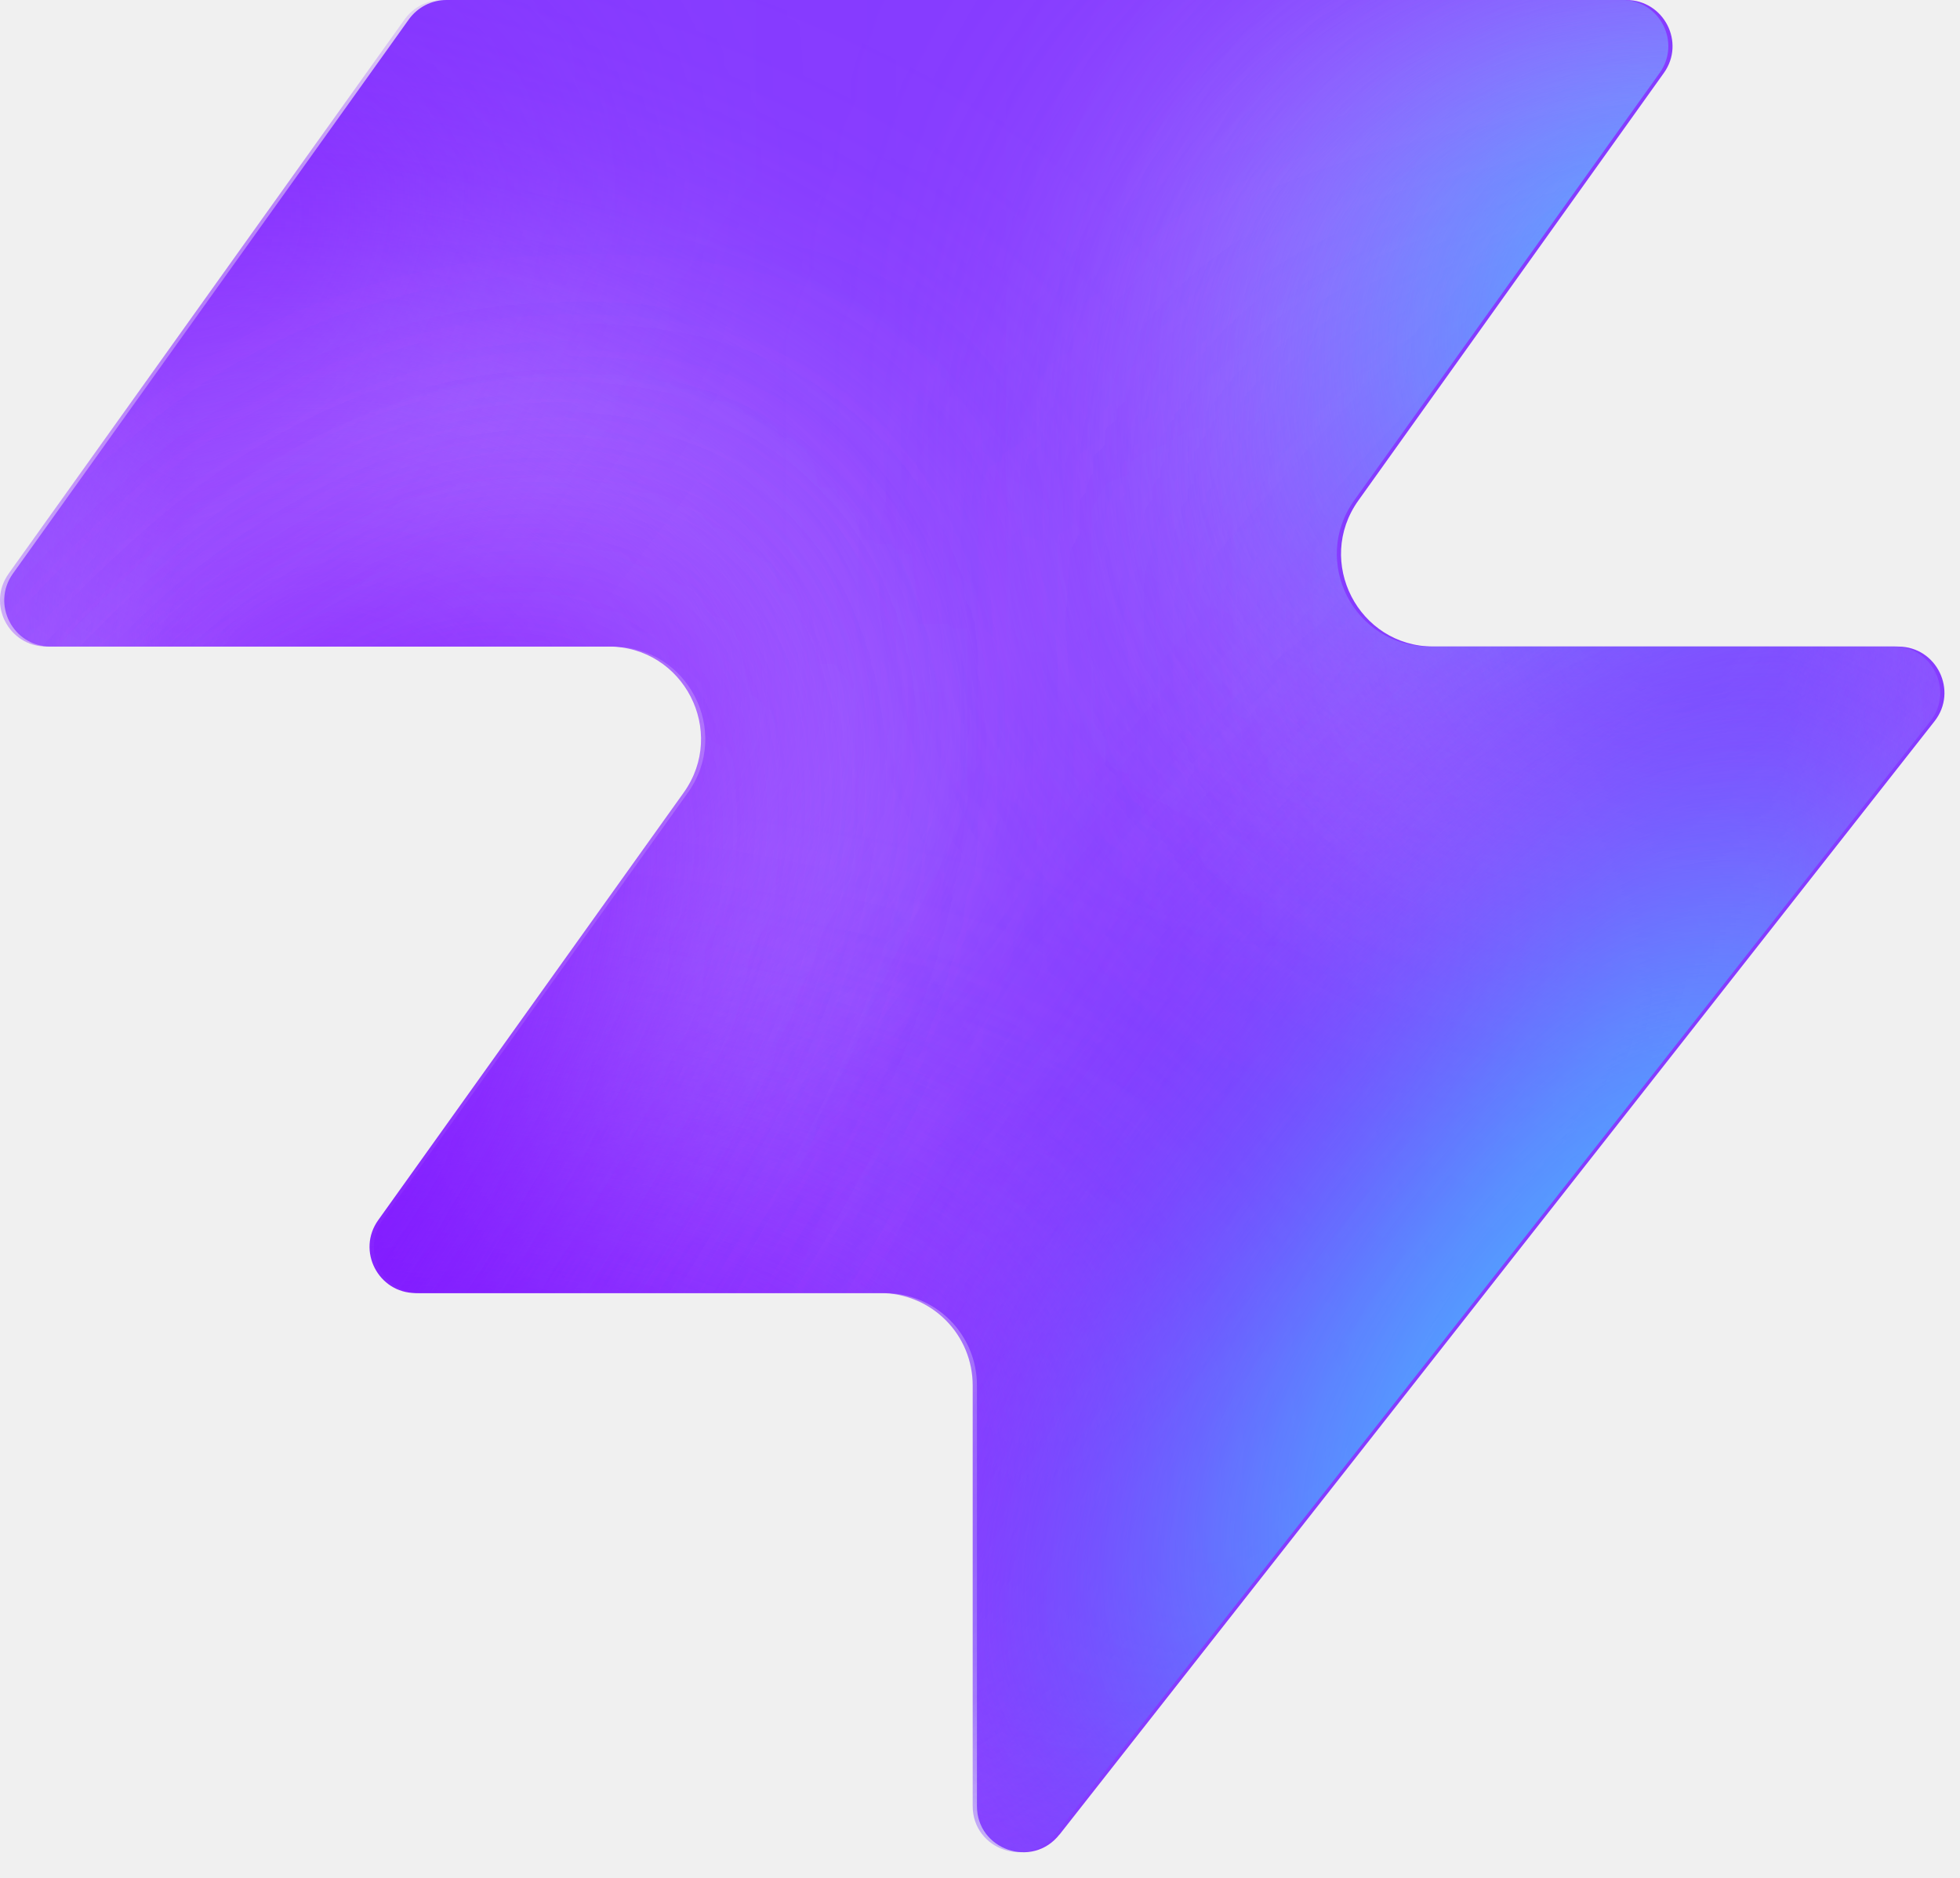
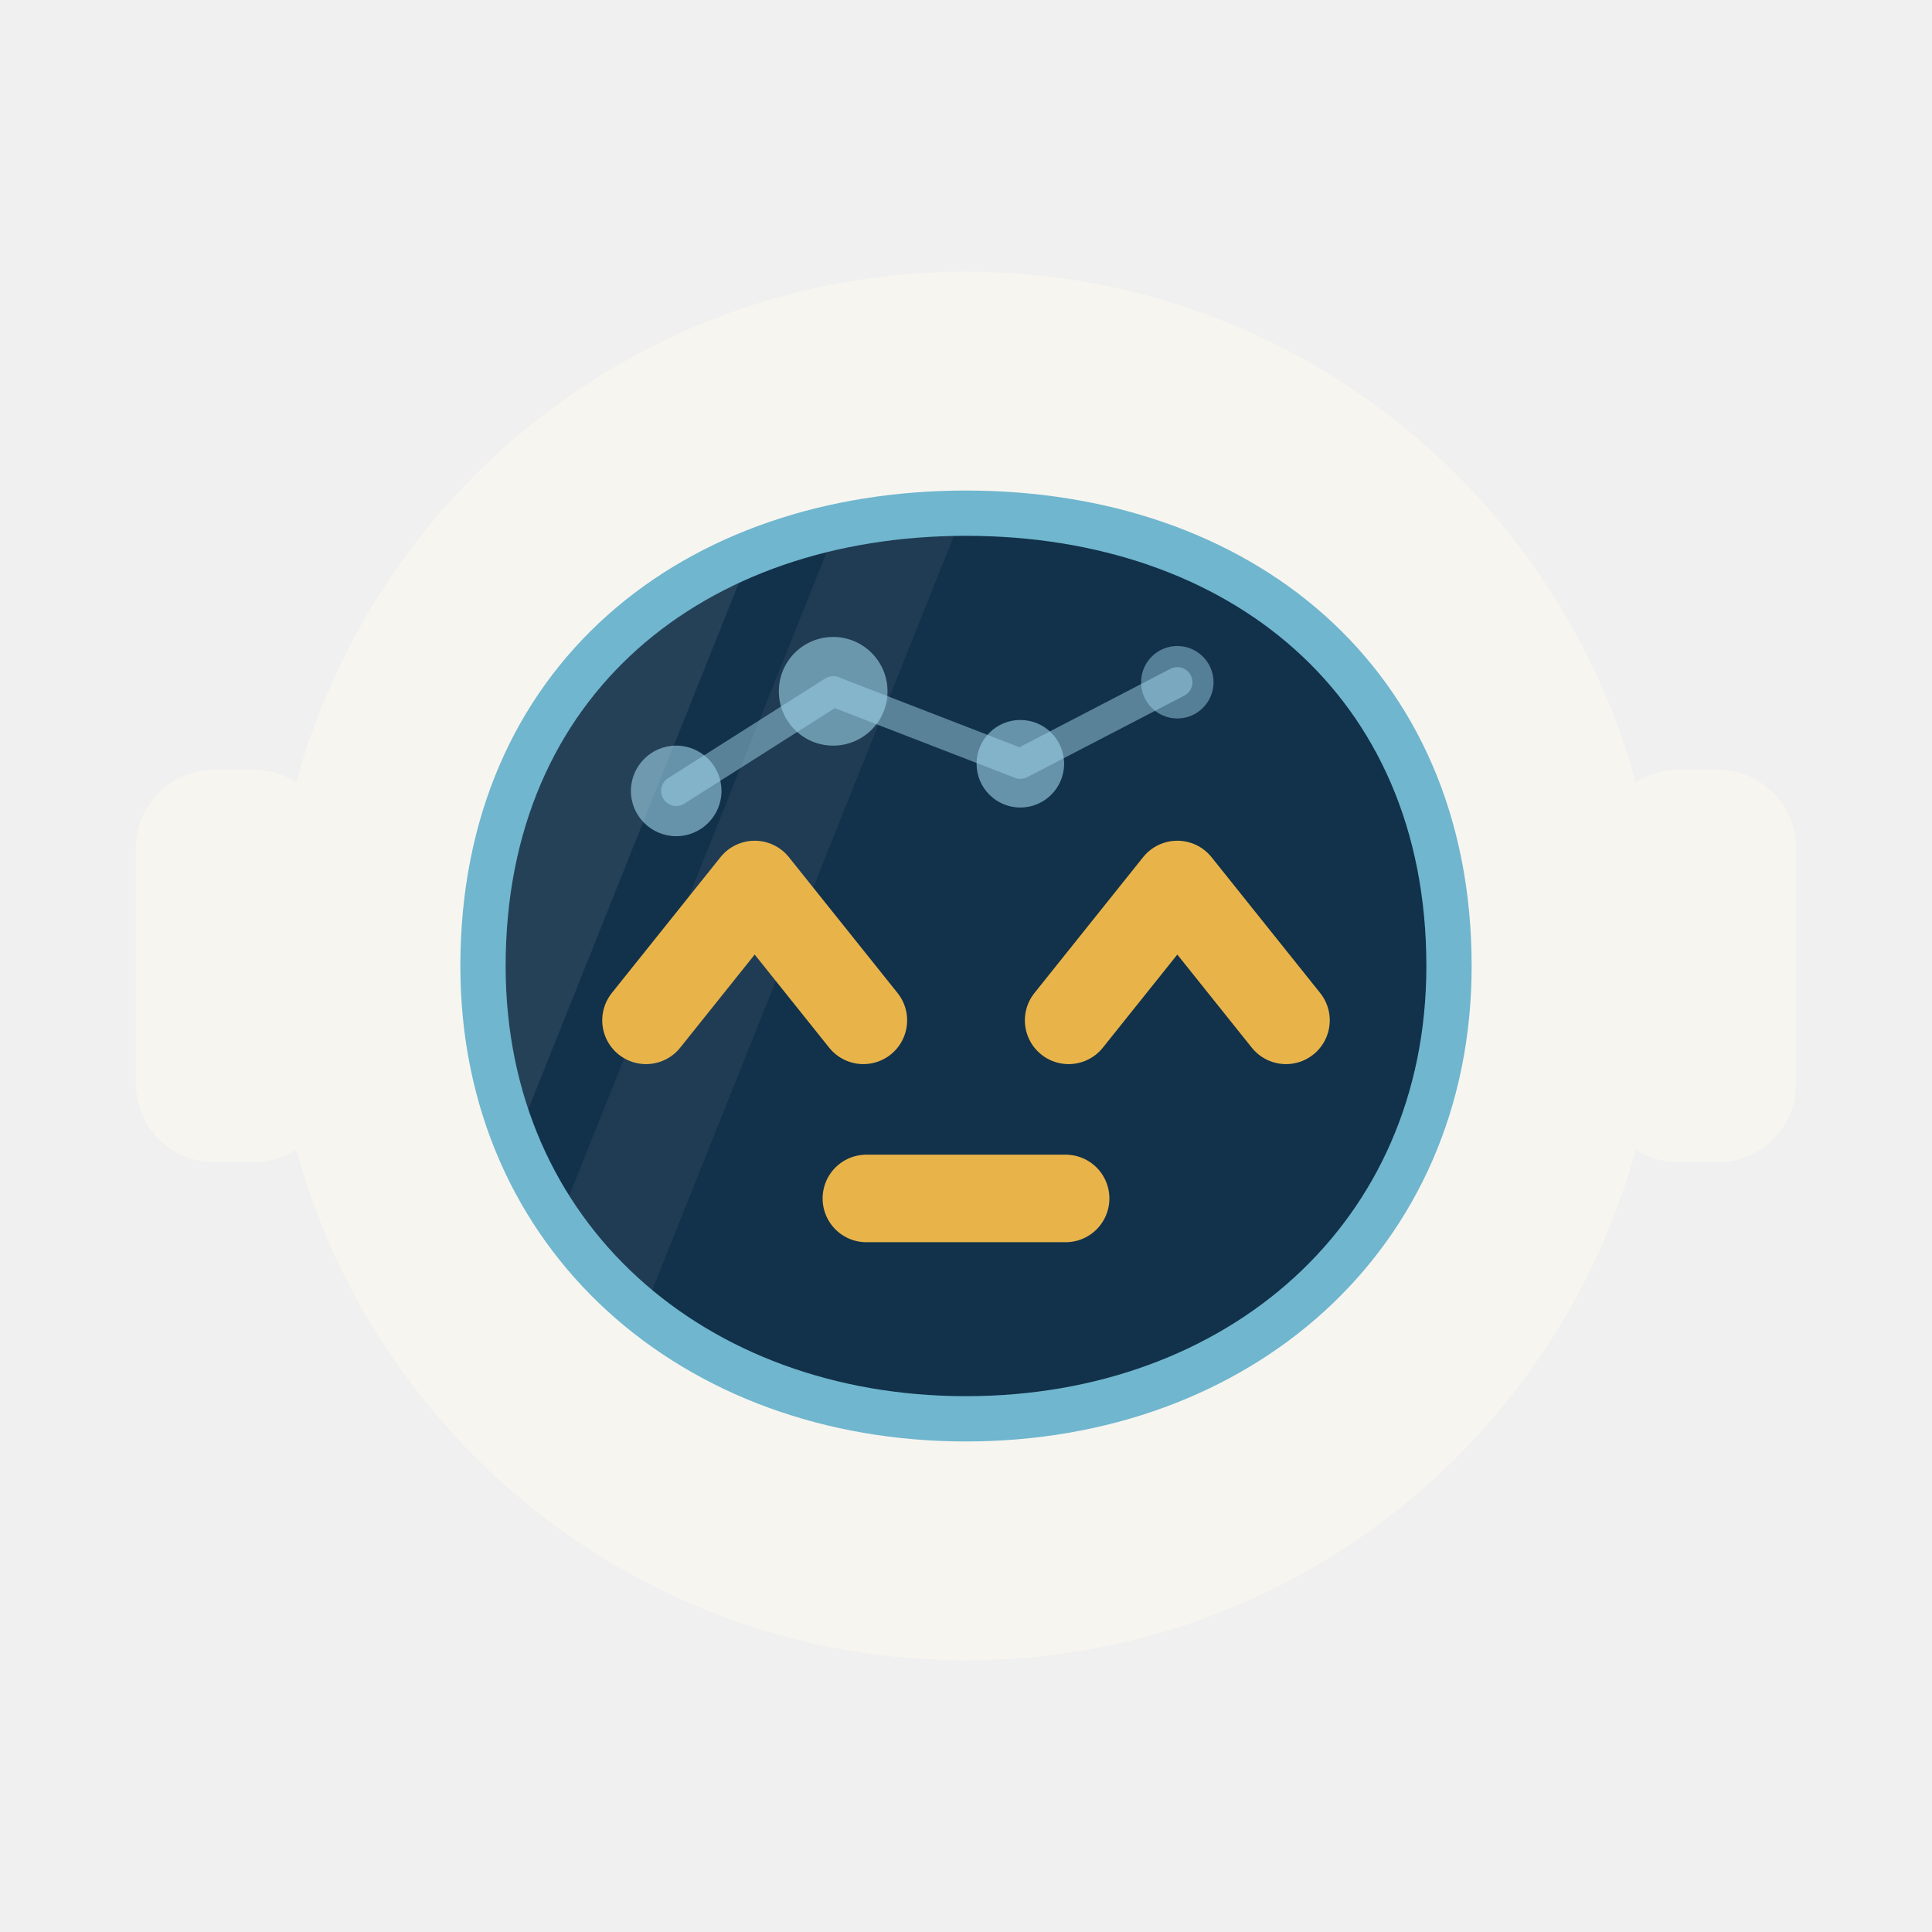
- <svg xmlns="http://www.w3.org/2000/svg" width="48" height="46" fill="none" viewBox="0 0 48 46">
-   <path fill="#863bff" d="M25.946 44.938c-.664.845-2.021.375-2.021-.698V33.937a2.26 2.26 0 0 0-2.262-2.262H10.287c-.92 0-1.456-1.04-.92-1.788l7.48-10.471c1.07-1.497 0-3.578-1.842-3.578H1.237c-.92 0-1.456-1.04-.92-1.788L10.013.474c.214-.297.556-.474.92-.474h28.894c.92 0 1.456 1.04.92 1.788l-7.48 10.471c-1.07 1.498 0 3.579 1.842 3.579h11.377c.943 0 1.473 1.088.89 1.83L25.947 44.94z" style="fill:#863bff;fill:color(display-p3 .525 .23 1);fill-opacity:1" />
-   <mask id="a" width="48" height="46" x="0" y="0" maskUnits="userSpaceOnUse" style="mask-type:alpha">
-     <path fill="#000" d="M25.842 44.938c-.664.844-2.021.375-2.021-.698V33.937a2.26 2.26 0 0 0-2.262-2.262H10.183c-.92 0-1.456-1.04-.92-1.788l7.48-10.471c1.07-1.498 0-3.579-1.842-3.579H1.133c-.92 0-1.456-1.04-.92-1.787L9.91.473c.214-.297.556-.474.92-.474h28.894c.92 0 1.456 1.04.92 1.788l-7.48 10.471c-1.07 1.498 0 3.578 1.842 3.578h11.377c.943 0 1.473 1.088.89 1.832L25.843 44.94z" style="fill:#000;fill-opacity:1" />
-   </mask>
-   <g mask="url(#a)">
-     <g filter="url(#b)">
-       <ellipse cx="5.508" cy="14.704" fill="#ede6ff" rx="5.508" ry="14.704" style="fill:#ede6ff;fill:color(display-p3 .927 .903 1);fill-opacity:1" transform="matrix(.00324 1 1 -.00324 -4.47 31.516)" />
-     </g>
-     <g filter="url(#c)">
-       <ellipse cx="10.399" cy="29.851" fill="#ede6ff" rx="10.399" ry="29.851" style="fill:#ede6ff;fill:color(display-p3 .927 .903 1);fill-opacity:1" transform="matrix(.00324 1 1 -.00324 -39.328 7.883)" />
-     </g>
-     <g filter="url(#d)">
-       <ellipse cx="5.508" cy="30.487" fill="#7e14ff" rx="5.508" ry="30.487" style="fill:#7e14ff;fill:color(display-p3 .492 .077 1);fill-opacity:1" transform="rotate(89.814 -25.913 -14.639)scale(1 -1)" />
-     </g>
-     <g filter="url(#e)">
-       <ellipse cx="5.508" cy="30.599" fill="#7e14ff" rx="5.508" ry="30.599" style="fill:#7e14ff;fill:color(display-p3 .492 .077 1);fill-opacity:1" transform="rotate(89.814 -32.644 -3.334)scale(1 -1)" />
-     </g>
-     <g filter="url(#f)">
-       <ellipse cx="5.508" cy="30.599" fill="#7e14ff" rx="5.508" ry="30.599" style="fill:#7e14ff;fill:color(display-p3 .492 .077 1);fill-opacity:1" transform="matrix(.00324 1 1 -.00324 -34.34 30.47)" />
-     </g>
-     <g filter="url(#g)">
-       <ellipse cx="14.072" cy="22.078" fill="#ede6ff" rx="14.072" ry="22.078" style="fill:#ede6ff;fill:color(display-p3 .927 .903 1);fill-opacity:1" transform="rotate(93.35 24.506 48.493)scale(-1 1)" />
-     </g>
-     <g filter="url(#h)">
-       <ellipse cx="3.47" cy="21.501" fill="#7e14ff" rx="3.47" ry="21.501" style="fill:#7e14ff;fill:color(display-p3 .492 .077 1);fill-opacity:1" transform="rotate(89.009 28.708 47.59)scale(-1 1)" />
-     </g>
-     <g filter="url(#i)">
-       <ellipse cx="3.47" cy="21.501" fill="#7e14ff" rx="3.47" ry="21.501" style="fill:#7e14ff;fill:color(display-p3 .492 .077 1);fill-opacity:1" transform="rotate(89.009 28.708 47.59)scale(-1 1)" />
-     </g>
-     <g filter="url(#j)">
-       <ellipse cx=".387" cy="8.972" fill="#7e14ff" rx="4.407" ry="29.108" style="fill:#7e14ff;fill:color(display-p3 .492 .077 1);fill-opacity:1" transform="rotate(39.51 .387 8.972)" />
-     </g>
-     <g filter="url(#k)">
-       <ellipse cx="47.523" cy="-6.092" fill="#7e14ff" rx="4.407" ry="29.108" style="fill:#7e14ff;fill:color(display-p3 .492 .077 1);fill-opacity:1" transform="rotate(37.892 47.523 -6.092)" />
-     </g>
-     <g filter="url(#l)">
-       <ellipse cx="41.412" cy="6.333" fill="#47bfff" rx="5.971" ry="9.665" style="fill:#47bfff;fill:color(display-p3 .28 .748 1);fill-opacity:1" transform="rotate(37.892 41.412 6.333)" />
-     </g>
-     <g filter="url(#m)">
-       <ellipse cx="-1.879" cy="38.332" fill="#7e14ff" rx="4.407" ry="29.108" style="fill:#7e14ff;fill:color(display-p3 .492 .077 1);fill-opacity:1" transform="rotate(37.892 -1.88 38.332)" />
-     </g>
-     <g filter="url(#n)">
-       <ellipse cx="-1.879" cy="38.332" fill="#7e14ff" rx="4.407" ry="29.108" style="fill:#7e14ff;fill:color(display-p3 .492 .077 1);fill-opacity:1" transform="rotate(37.892 -1.88 38.332)" />
-     </g>
-     <g filter="url(#o)">
-       <ellipse cx="35.651" cy="29.907" fill="#7e14ff" rx="4.407" ry="29.108" style="fill:#7e14ff;fill:color(display-p3 .492 .077 1);fill-opacity:1" transform="rotate(37.892 35.651 29.907)" />
-     </g>
-     <g filter="url(#p)">
-       <ellipse cx="38.418" cy="32.4" fill="#47bfff" rx="5.971" ry="15.297" style="fill:#47bfff;fill:color(display-p3 .28 .748 1);fill-opacity:1" transform="rotate(37.892 38.418 32.4)" />
-     </g>
+ <svg xmlns="http://www.w3.org/2000/svg" width="64" height="64" viewBox="0 0 64 64" fill="none">
+   <defs>
+     <clipPath id="visor">
+       <path d="M16 32C16 22.5 23 17 32 17s16 5.5 16 15c0 9-7 15-16 15s-16-6-16-15Z" />
+     </clipPath>
+   </defs>
+   <circle cx="32" cy="32" r="23" fill="#F7F5F0" />
+   <rect x="4.5" y="25.5" width="6.5" height="13" rx="2.6" fill="#F7F5F0" />
+   <rect x="53" y="25.5" width="6.5" height="13" rx="2.6" fill="#F7F5F0" />
+   <path d="M16 32C16 22.5 23 17 32 17s16 5.5 16 15c0 9-7 15-16 15s-16-6-16-15Z" fill="#12314A" />
+   <g clip-path="url(#visor)">
+     <path d="M6 48 22 8h7L13 48Z" fill="#FFFFFF" opacity=".08" />
+     <path d="M31.5 8h4L19.5 48h-4Z" fill="#FFFFFF" opacity=".055" />
+     <path d="m22.4 26.2 5.2-3.3 6.2 2.4 5.2-2.7" stroke="#9FD4E8" stroke-width="1" stroke-linecap="round" stroke-linejoin="round" opacity=".5" />
+     <circle cx="22.4" cy="26.2" r="1.5" fill="#9FD4E8" opacity=".6" />
+     <circle cx="27.6" cy="22.9" r="1.8" fill="#9FD4E8" opacity=".6" />
+     <circle cx="33.8" cy="25.3" r="1.45" fill="#9FD4E8" opacity=".6" />
+     <circle cx="39" cy="22.6" r="1.2" fill="#9FD4E8" opacity=".48" />
  </g>
-   <defs>
-     <filter id="b" width="60.045" height="41.654" x="-19.77" y="16.149" color-interpolation-filters="sRGB" filterUnits="userSpaceOnUse">
-       <feFlood flood-opacity="0" result="BackgroundImageFix" />
-       <feBlend in="SourceGraphic" in2="BackgroundImageFix" result="shape" />
-       <feGaussianBlur result="effect1_foregroundBlur_2002_17158" stdDeviation="7.659" />
-     </filter>
-     <filter id="c" width="90.34" height="51.437" x="-54.613" y="-7.533" color-interpolation-filters="sRGB" filterUnits="userSpaceOnUse">
-       <feFlood flood-opacity="0" result="BackgroundImageFix" />
-       <feBlend in="SourceGraphic" in2="BackgroundImageFix" result="shape" />
-       <feGaussianBlur result="effect1_foregroundBlur_2002_17158" stdDeviation="7.659" />
-     </filter>
-     <filter id="d" width="79.355" height="29.4" x="-49.64" y="2.03" color-interpolation-filters="sRGB" filterUnits="userSpaceOnUse">
-       <feFlood flood-opacity="0" result="BackgroundImageFix" />
-       <feBlend in="SourceGraphic" in2="BackgroundImageFix" result="shape" />
-       <feGaussianBlur result="effect1_foregroundBlur_2002_17158" stdDeviation="4.596" />
-     </filter>
-     <filter id="e" width="79.579" height="29.4" x="-45.045" y="20.029" color-interpolation-filters="sRGB" filterUnits="userSpaceOnUse">
-       <feFlood flood-opacity="0" result="BackgroundImageFix" />
-       <feBlend in="SourceGraphic" in2="BackgroundImageFix" result="shape" />
-       <feGaussianBlur result="effect1_foregroundBlur_2002_17158" stdDeviation="4.596" />
-     </filter>
-     <filter id="f" width="79.579" height="29.4" x="-43.513" y="21.178" color-interpolation-filters="sRGB" filterUnits="userSpaceOnUse">
-       <feFlood flood-opacity="0" result="BackgroundImageFix" />
-       <feBlend in="SourceGraphic" in2="BackgroundImageFix" result="shape" />
-       <feGaussianBlur result="effect1_foregroundBlur_2002_17158" stdDeviation="4.596" />
-     </filter>
-     <filter id="g" width="74.749" height="58.852" x="15.756" y="-17.901" color-interpolation-filters="sRGB" filterUnits="userSpaceOnUse">
-       <feFlood flood-opacity="0" result="BackgroundImageFix" />
-       <feBlend in="SourceGraphic" in2="BackgroundImageFix" result="shape" />
-       <feGaussianBlur result="effect1_foregroundBlur_2002_17158" stdDeviation="7.659" />
-     </filter>
-     <filter id="h" width="61.377" height="25.362" x="23.548" y="2.284" color-interpolation-filters="sRGB" filterUnits="userSpaceOnUse">
-       <feFlood flood-opacity="0" result="BackgroundImageFix" />
-       <feBlend in="SourceGraphic" in2="BackgroundImageFix" result="shape" />
-       <feGaussianBlur result="effect1_foregroundBlur_2002_17158" stdDeviation="4.596" />
-     </filter>
-     <filter id="i" width="61.377" height="25.362" x="23.548" y="2.284" color-interpolation-filters="sRGB" filterUnits="userSpaceOnUse">
-       <feFlood flood-opacity="0" result="BackgroundImageFix" />
-       <feBlend in="SourceGraphic" in2="BackgroundImageFix" result="shape" />
-       <feGaussianBlur result="effect1_foregroundBlur_2002_17158" stdDeviation="4.596" />
-     </filter>
-     <filter id="j" width="56.045" height="63.649" x="-27.636" y="-22.853" color-interpolation-filters="sRGB" filterUnits="userSpaceOnUse">
-       <feFlood flood-opacity="0" result="BackgroundImageFix" />
-       <feBlend in="SourceGraphic" in2="BackgroundImageFix" result="shape" />
-       <feGaussianBlur result="effect1_foregroundBlur_2002_17158" stdDeviation="4.596" />
-     </filter>
-     <filter id="k" width="54.814" height="64.646" x="20.116" y="-38.415" color-interpolation-filters="sRGB" filterUnits="userSpaceOnUse">
-       <feFlood flood-opacity="0" result="BackgroundImageFix" />
-       <feBlend in="SourceGraphic" in2="BackgroundImageFix" result="shape" />
-       <feGaussianBlur result="effect1_foregroundBlur_2002_17158" stdDeviation="4.596" />
-     </filter>
-     <filter id="l" width="33.541" height="35.313" x="24.641" y="-11.323" color-interpolation-filters="sRGB" filterUnits="userSpaceOnUse">
-       <feFlood flood-opacity="0" result="BackgroundImageFix" />
-       <feBlend in="SourceGraphic" in2="BackgroundImageFix" result="shape" />
-       <feGaussianBlur result="effect1_foregroundBlur_2002_17158" stdDeviation="4.596" />
-     </filter>
-     <filter id="m" width="54.814" height="64.646" x="-29.286" y="6.009" color-interpolation-filters="sRGB" filterUnits="userSpaceOnUse">
-       <feFlood flood-opacity="0" result="BackgroundImageFix" />
-       <feBlend in="SourceGraphic" in2="BackgroundImageFix" result="shape" />
-       <feGaussianBlur result="effect1_foregroundBlur_2002_17158" stdDeviation="4.596" />
-     </filter>
-     <filter id="n" width="54.814" height="64.646" x="-29.286" y="6.009" color-interpolation-filters="sRGB" filterUnits="userSpaceOnUse">
-       <feFlood flood-opacity="0" result="BackgroundImageFix" />
-       <feBlend in="SourceGraphic" in2="BackgroundImageFix" result="shape" />
-       <feGaussianBlur result="effect1_foregroundBlur_2002_17158" stdDeviation="4.596" />
-     </filter>
-     <filter id="o" width="54.814" height="64.646" x="8.244" y="-2.416" color-interpolation-filters="sRGB" filterUnits="userSpaceOnUse">
-       <feFlood flood-opacity="0" result="BackgroundImageFix" />
-       <feBlend in="SourceGraphic" in2="BackgroundImageFix" result="shape" />
-       <feGaussianBlur result="effect1_foregroundBlur_2002_17158" stdDeviation="4.596" />
-     </filter>
-     <filter id="p" width="39.409" height="43.623" x="18.713" y="10.588" color-interpolation-filters="sRGB" filterUnits="userSpaceOnUse">
-       <feFlood flood-opacity="0" result="BackgroundImageFix" />
-       <feBlend in="SourceGraphic" in2="BackgroundImageFix" result="shape" />
-       <feGaussianBlur result="effect1_foregroundBlur_2002_17158" stdDeviation="4.596" />
-     </filter>
-   </defs>
+   <path d="M16 32C16 22.5 23 17 32 17s16 5.5 16 15c0 9-7 15-16 15s-16-6-16-15Z" fill="none" stroke="#6FB6CE" stroke-width="1.5" />
+   <path d="m21.4 33.8 3.6-4.5 3.6 4.5" stroke="#E8B44A" stroke-width="2.9" stroke-linecap="round" stroke-linejoin="round" />
+   <path d="m35.4 33.8 3.6-4.5 3.6 4.5" stroke="#E8B44A" stroke-width="2.9" stroke-linecap="round" stroke-linejoin="round" />
+   <path d="M28.7 39.7h6.6" stroke="#E8B44A" stroke-width="2.9" stroke-linecap="round" />
</svg>
